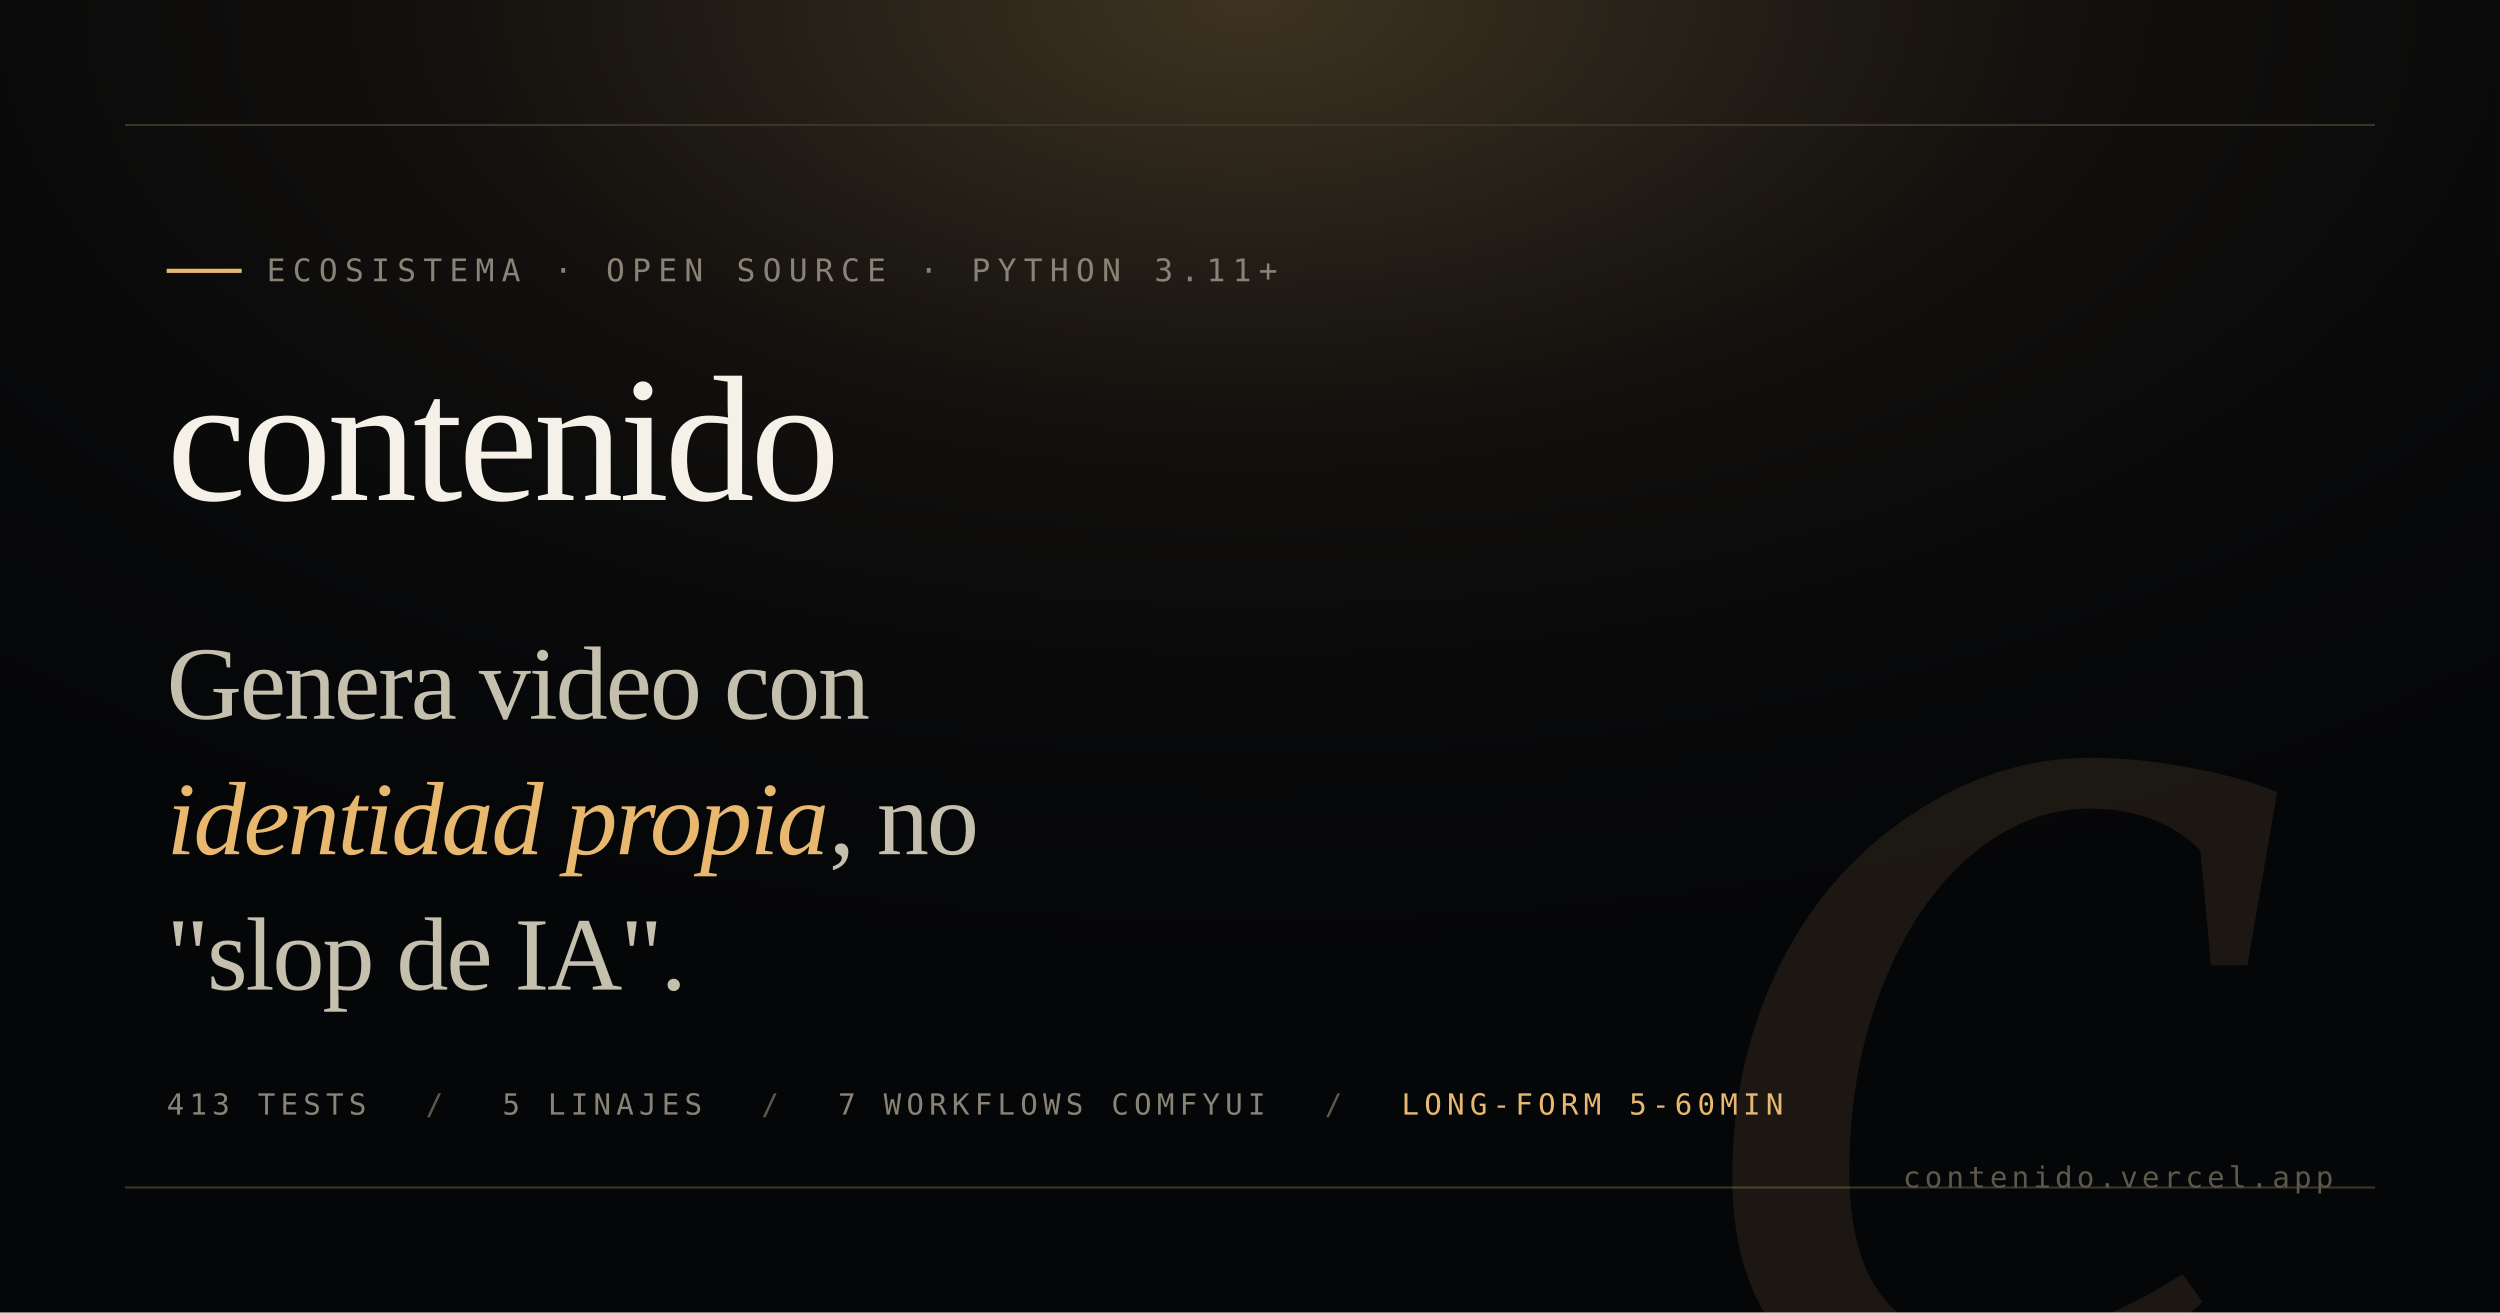
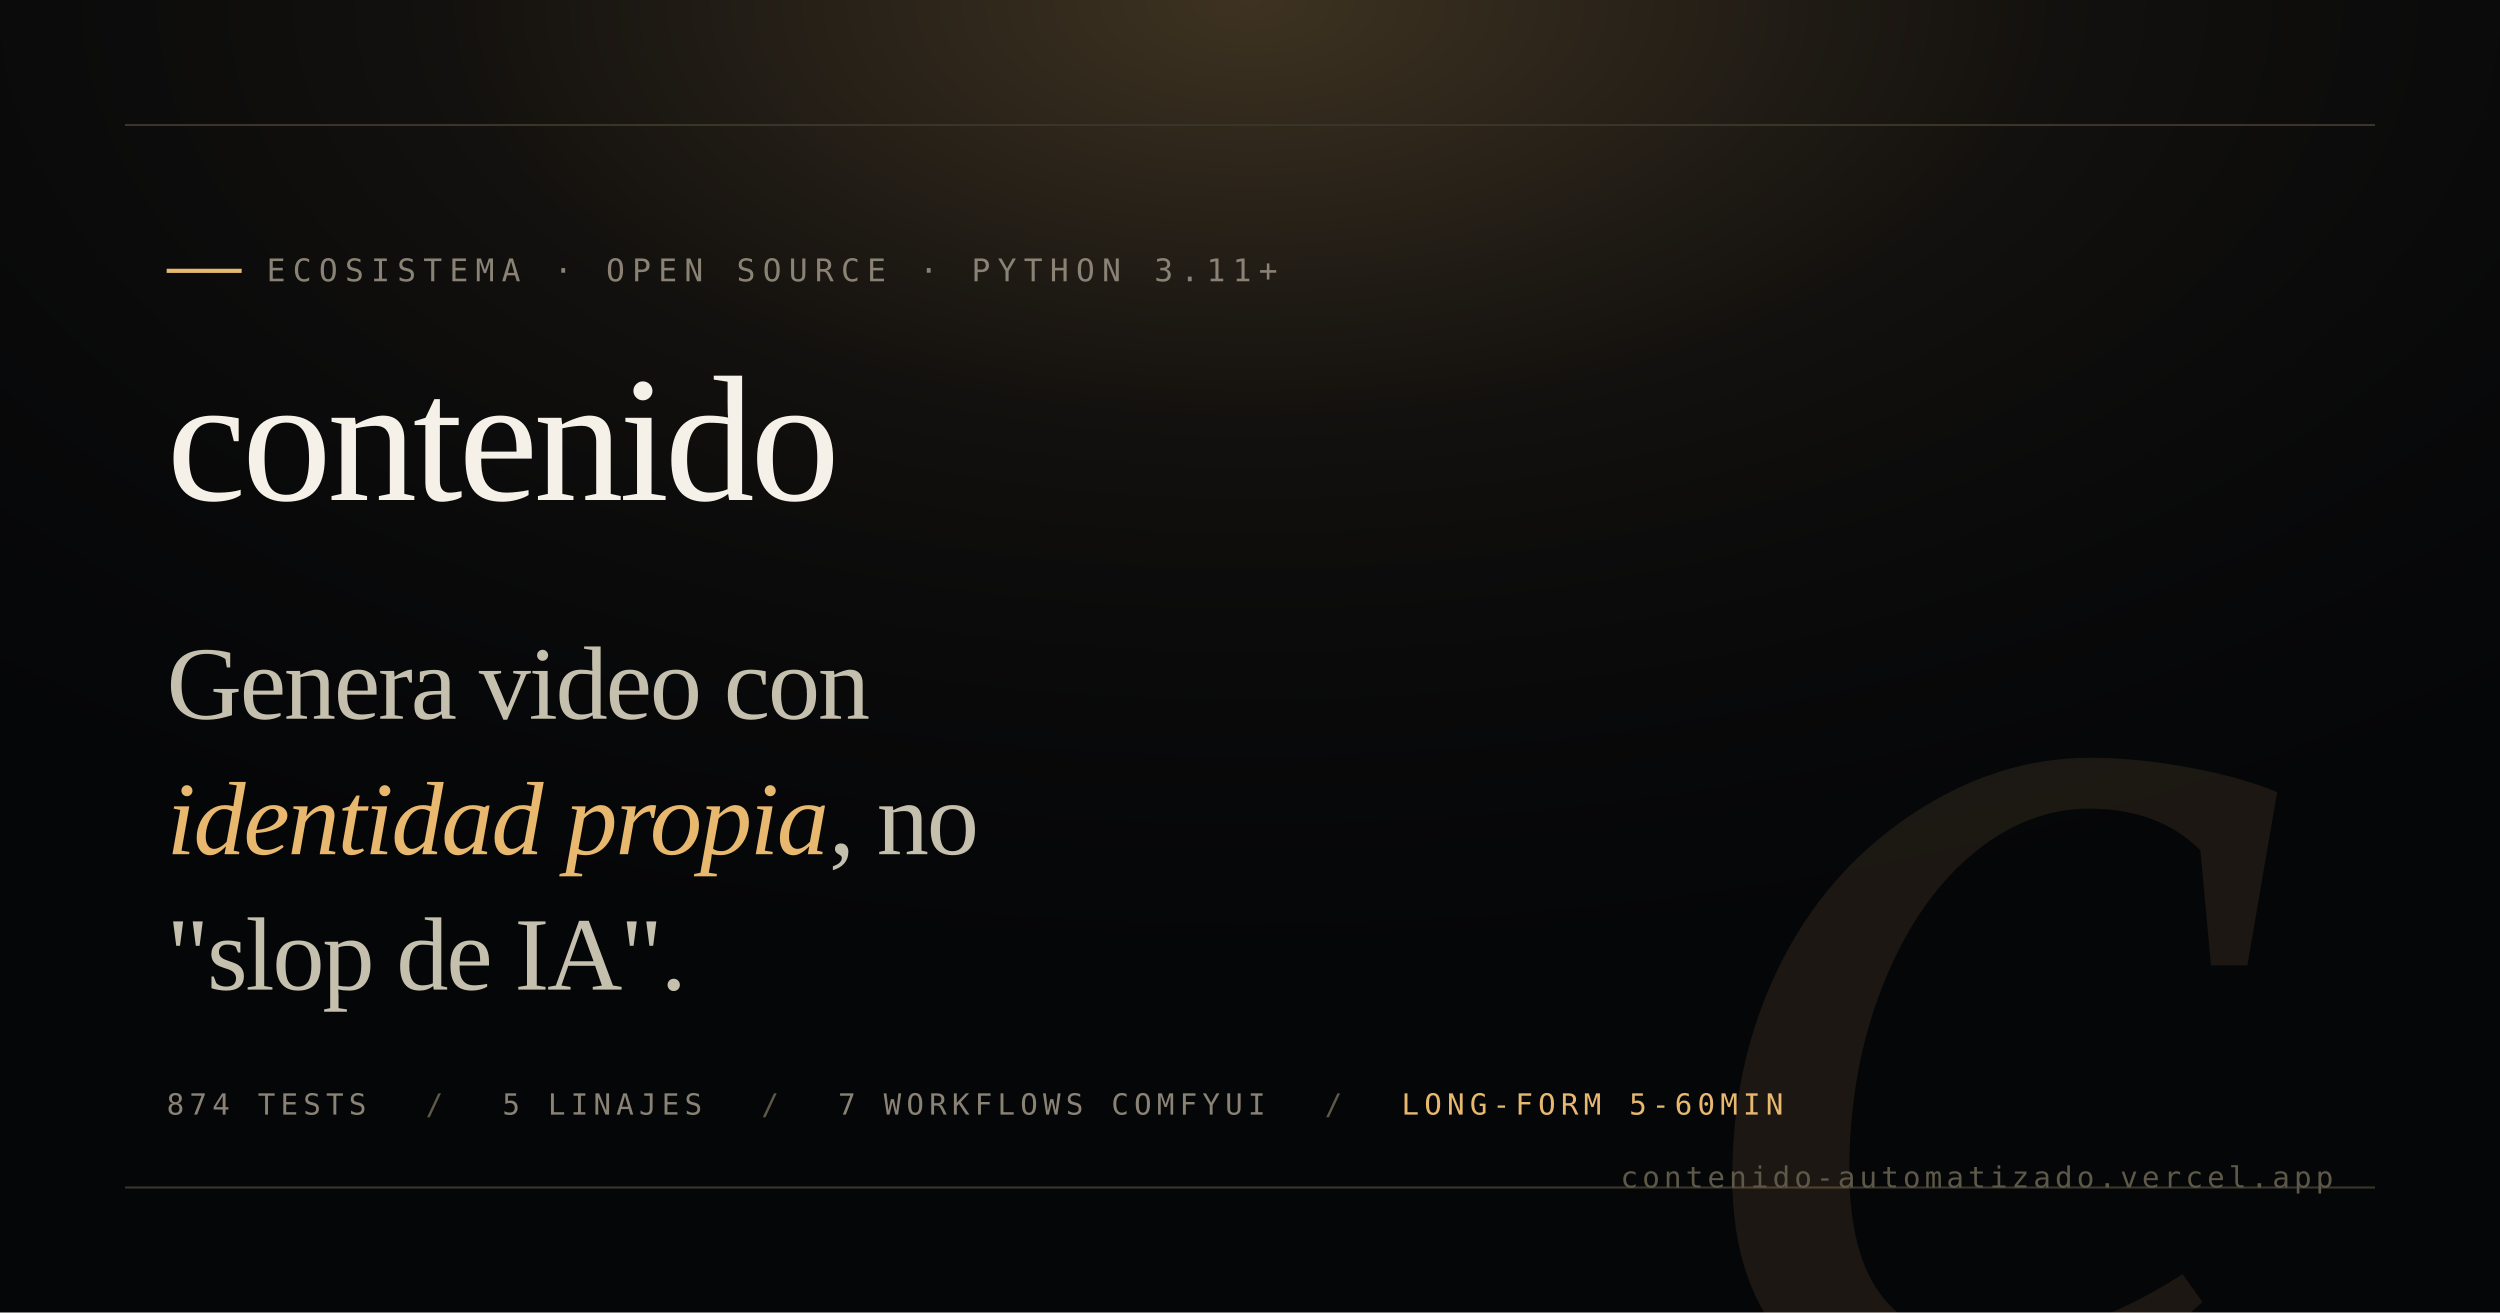
<svg xmlns="http://www.w3.org/2000/svg" width="1200" height="630" viewBox="0 0 1200 630">
  <defs>
    <radialGradient id="glow" cx="50%" cy="0%" r="80%">
      <stop offset="0%" stop-color="#E8B86F" stop-opacity="0.25" />
      <stop offset="40%" stop-color="#E8B86F" stop-opacity="0.06" />
      <stop offset="100%" stop-color="#050608" stop-opacity="0" />
    </radialGradient>
  </defs>
  <rect width="1200" height="630" fill="#050608" />
  <rect width="1200" height="630" fill="url(#glow)" />
  <line x1="60" y1="60" x2="1140" y2="60" stroke="#3A3528" stroke-width="1" />
  <line x1="60" y1="570" x2="1140" y2="570" stroke="#3A3528" stroke-width="1" />
  <text x="1100" y="670" text-anchor="end" fill="#E8B86F" fill-opacity="0.10" font-family="Georgia, 'Times New Roman', serif" font-style="italic" font-weight="500" font-size="650">c</text>
  <g transform="translate(80, 130)">
    <line x1="0" y1="0" x2="36" y2="0" stroke="#E8B86F" stroke-width="2" />
    <text x="48" y="5" fill="#8A8275" font-family="ui-monospace, 'JetBrains Mono', monospace" font-size="15" font-weight="500" letter-spacing="3.5">ECOSISTEMA · OPEN SOURCE · PYTHON 3.11+</text>
  </g>
  <text x="80" y="240" fill="#F5F1E8" font-family="Georgia, 'Times New Roman', serif" font-size="86" font-weight="400" letter-spacing="-2">contenido</text>
  <text x="80" y="345" fill="#C5BFAE" font-family="Georgia, 'Times New Roman', serif" font-size="50" font-weight="300" letter-spacing="-1">Genera video con</text>
  <text x="80" y="410" fill="#E8B86F" font-family="Georgia, 'Times New Roman', serif" font-style="italic" font-size="50" font-weight="400" letter-spacing="-1">identidad propia<tspan fill="#C5BFAE" font-style="normal"> , no</tspan>
  </text>
  <text x="80" y="475" fill="#C5BFAE" font-family="Georgia, 'Times New Roman', serif" font-size="50" font-weight="300" letter-spacing="-1">"slop de IA".</text>
  <g transform="translate(80, 535)">
    <text fill="#8A8275" font-family="ui-monospace, 'JetBrains Mono', monospace" font-size="14" letter-spacing="2.5">
-       <tspan>413 TESTS</tspan>
+       <tspan>874 TESTS</tspan>
      <tspan dx="20" fill="#5E5848">/</tspan>
      <tspan dx="20">5 LINAJES</tspan>
      <tspan dx="20" fill="#5E5848">/</tspan>
      <tspan dx="20">7 WORKFLOWS COMFYUI</tspan>
      <tspan dx="20" fill="#5E5848">/</tspan>
      <tspan dx="20" fill="#E8B86F">LONG-FORM 5-60MIN</tspan>
    </text>
  </g>
-   <text x="1120" y="570" text-anchor="end" fill="#5E5848" font-family="ui-monospace, 'JetBrains Mono', monospace" font-size="14" letter-spacing="2">contenido.vercel.app</text>
+   <text x="1120" y="570" text-anchor="end" fill="#5E5848" font-family="ui-monospace, 'JetBrains Mono', monospace" font-size="14" letter-spacing="2">contenido-automatizado.vercel.app</text>
</svg>
